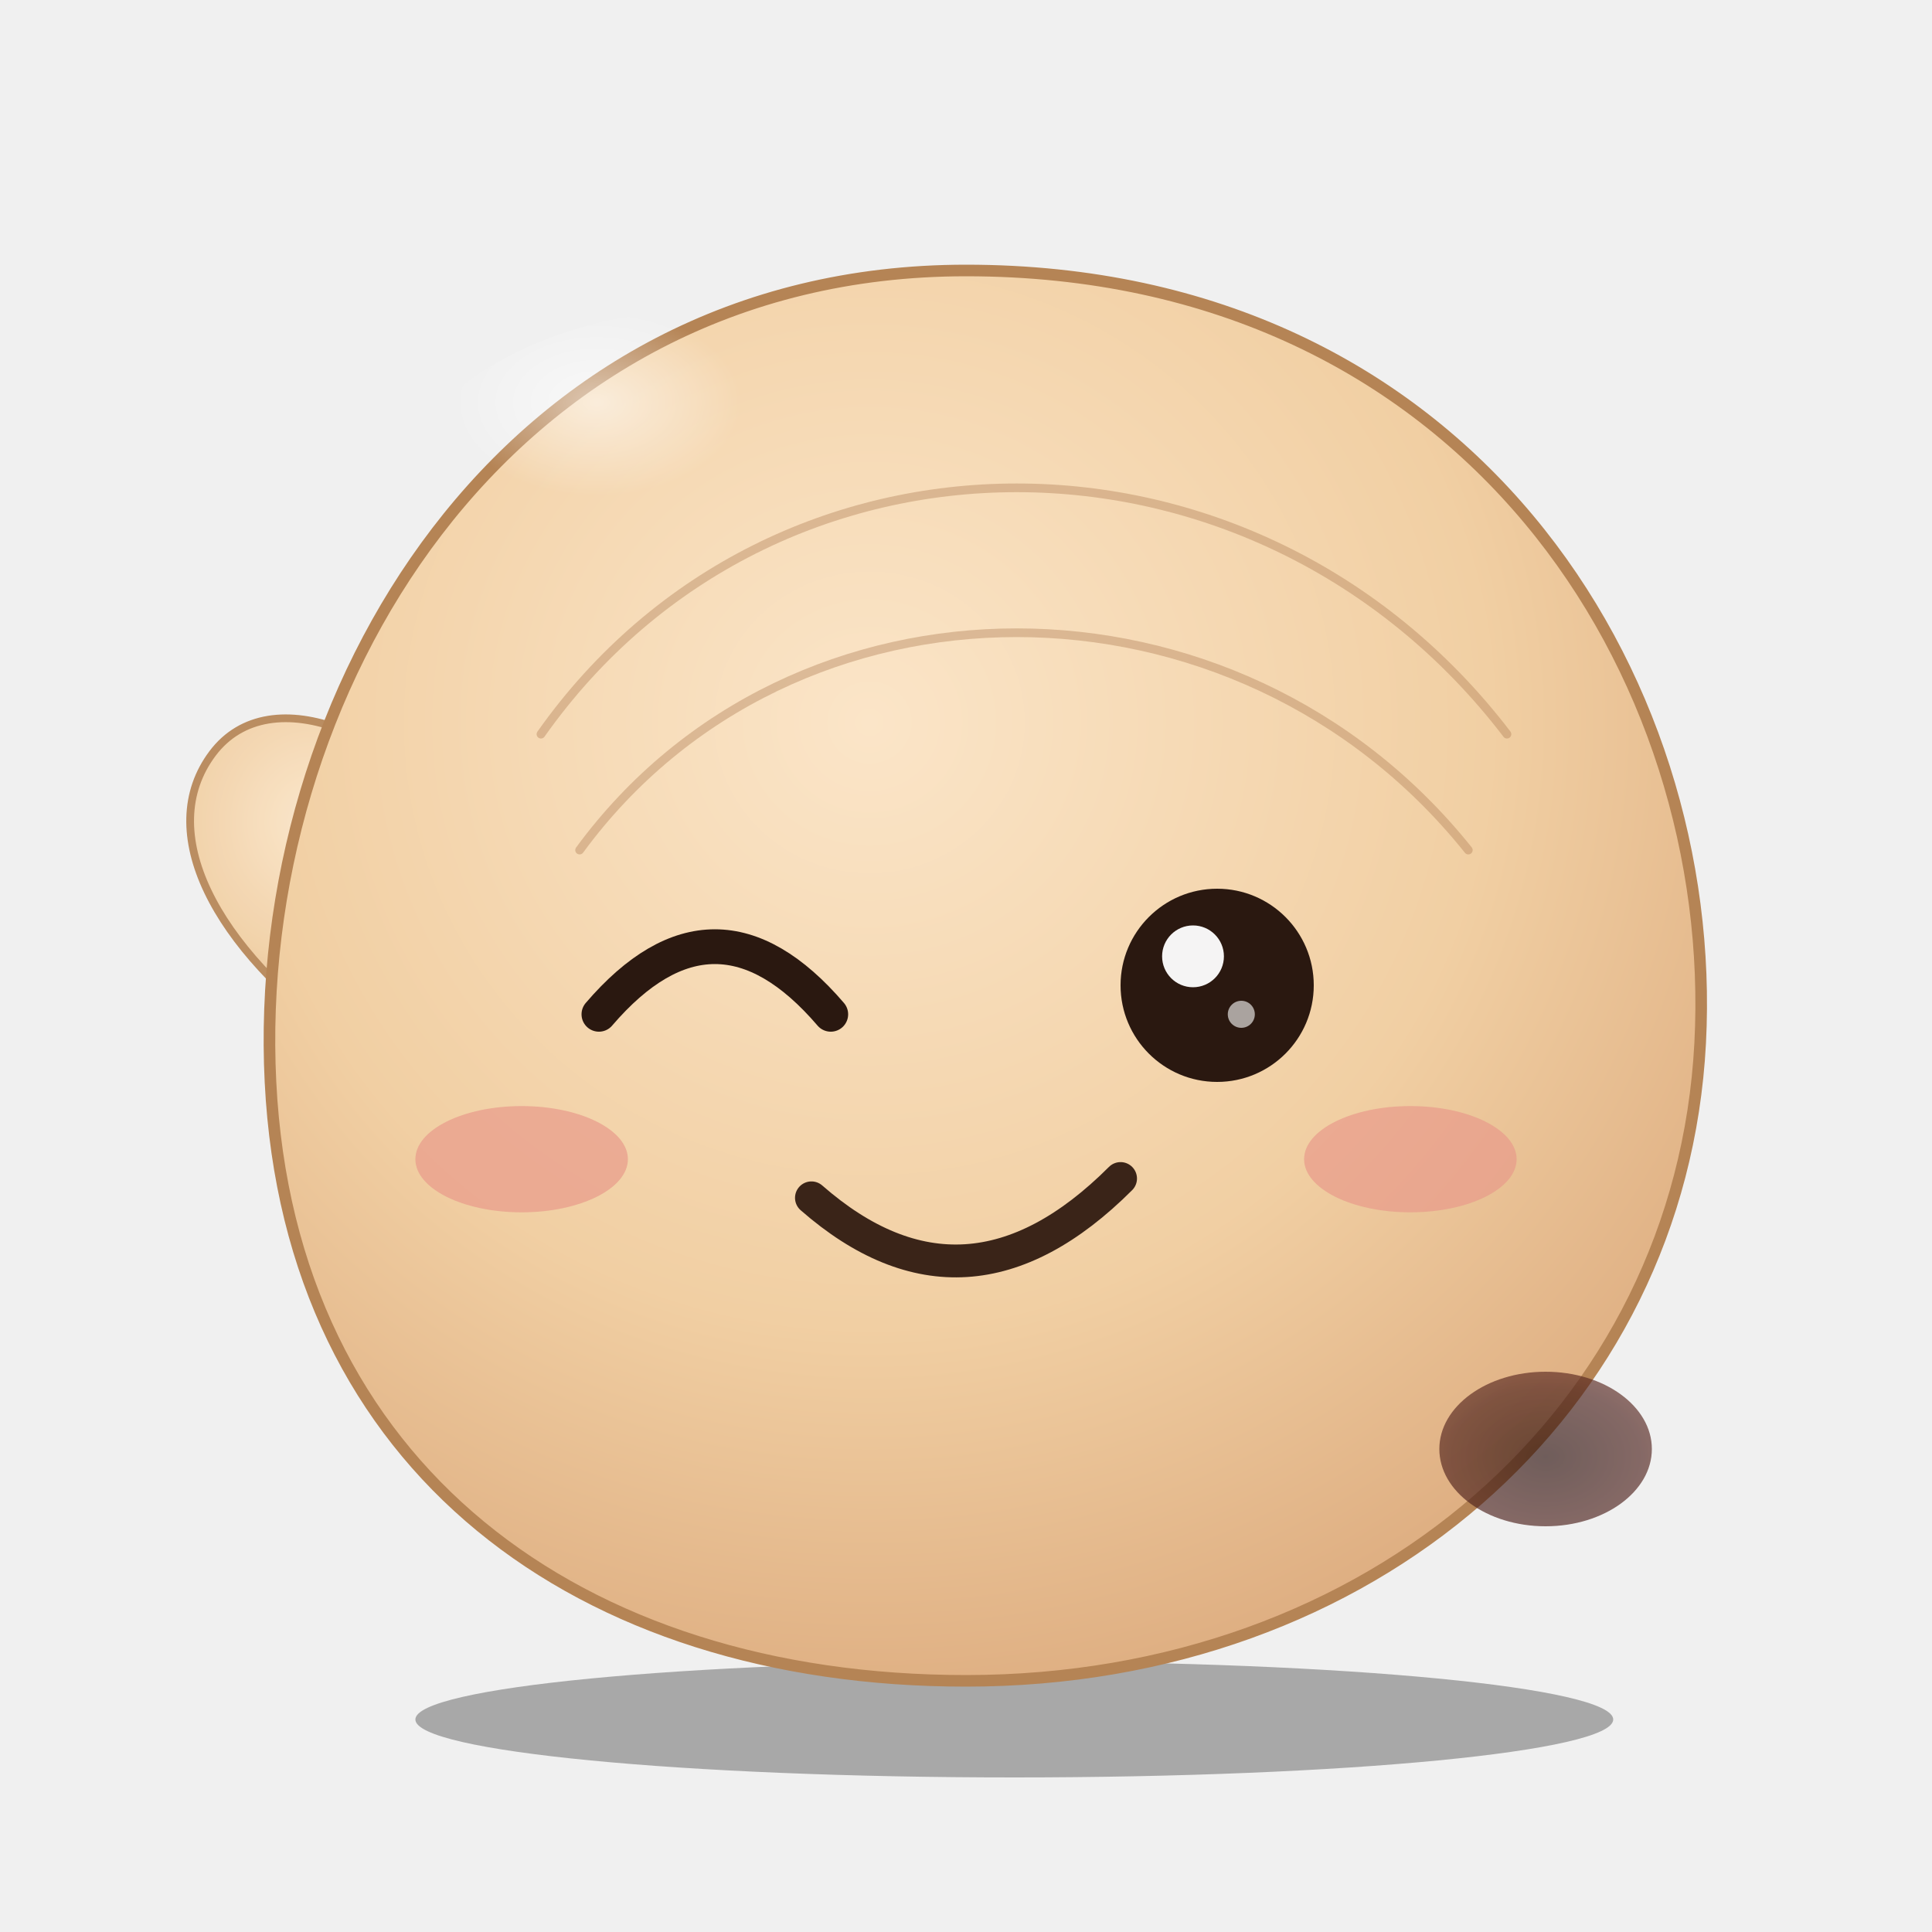
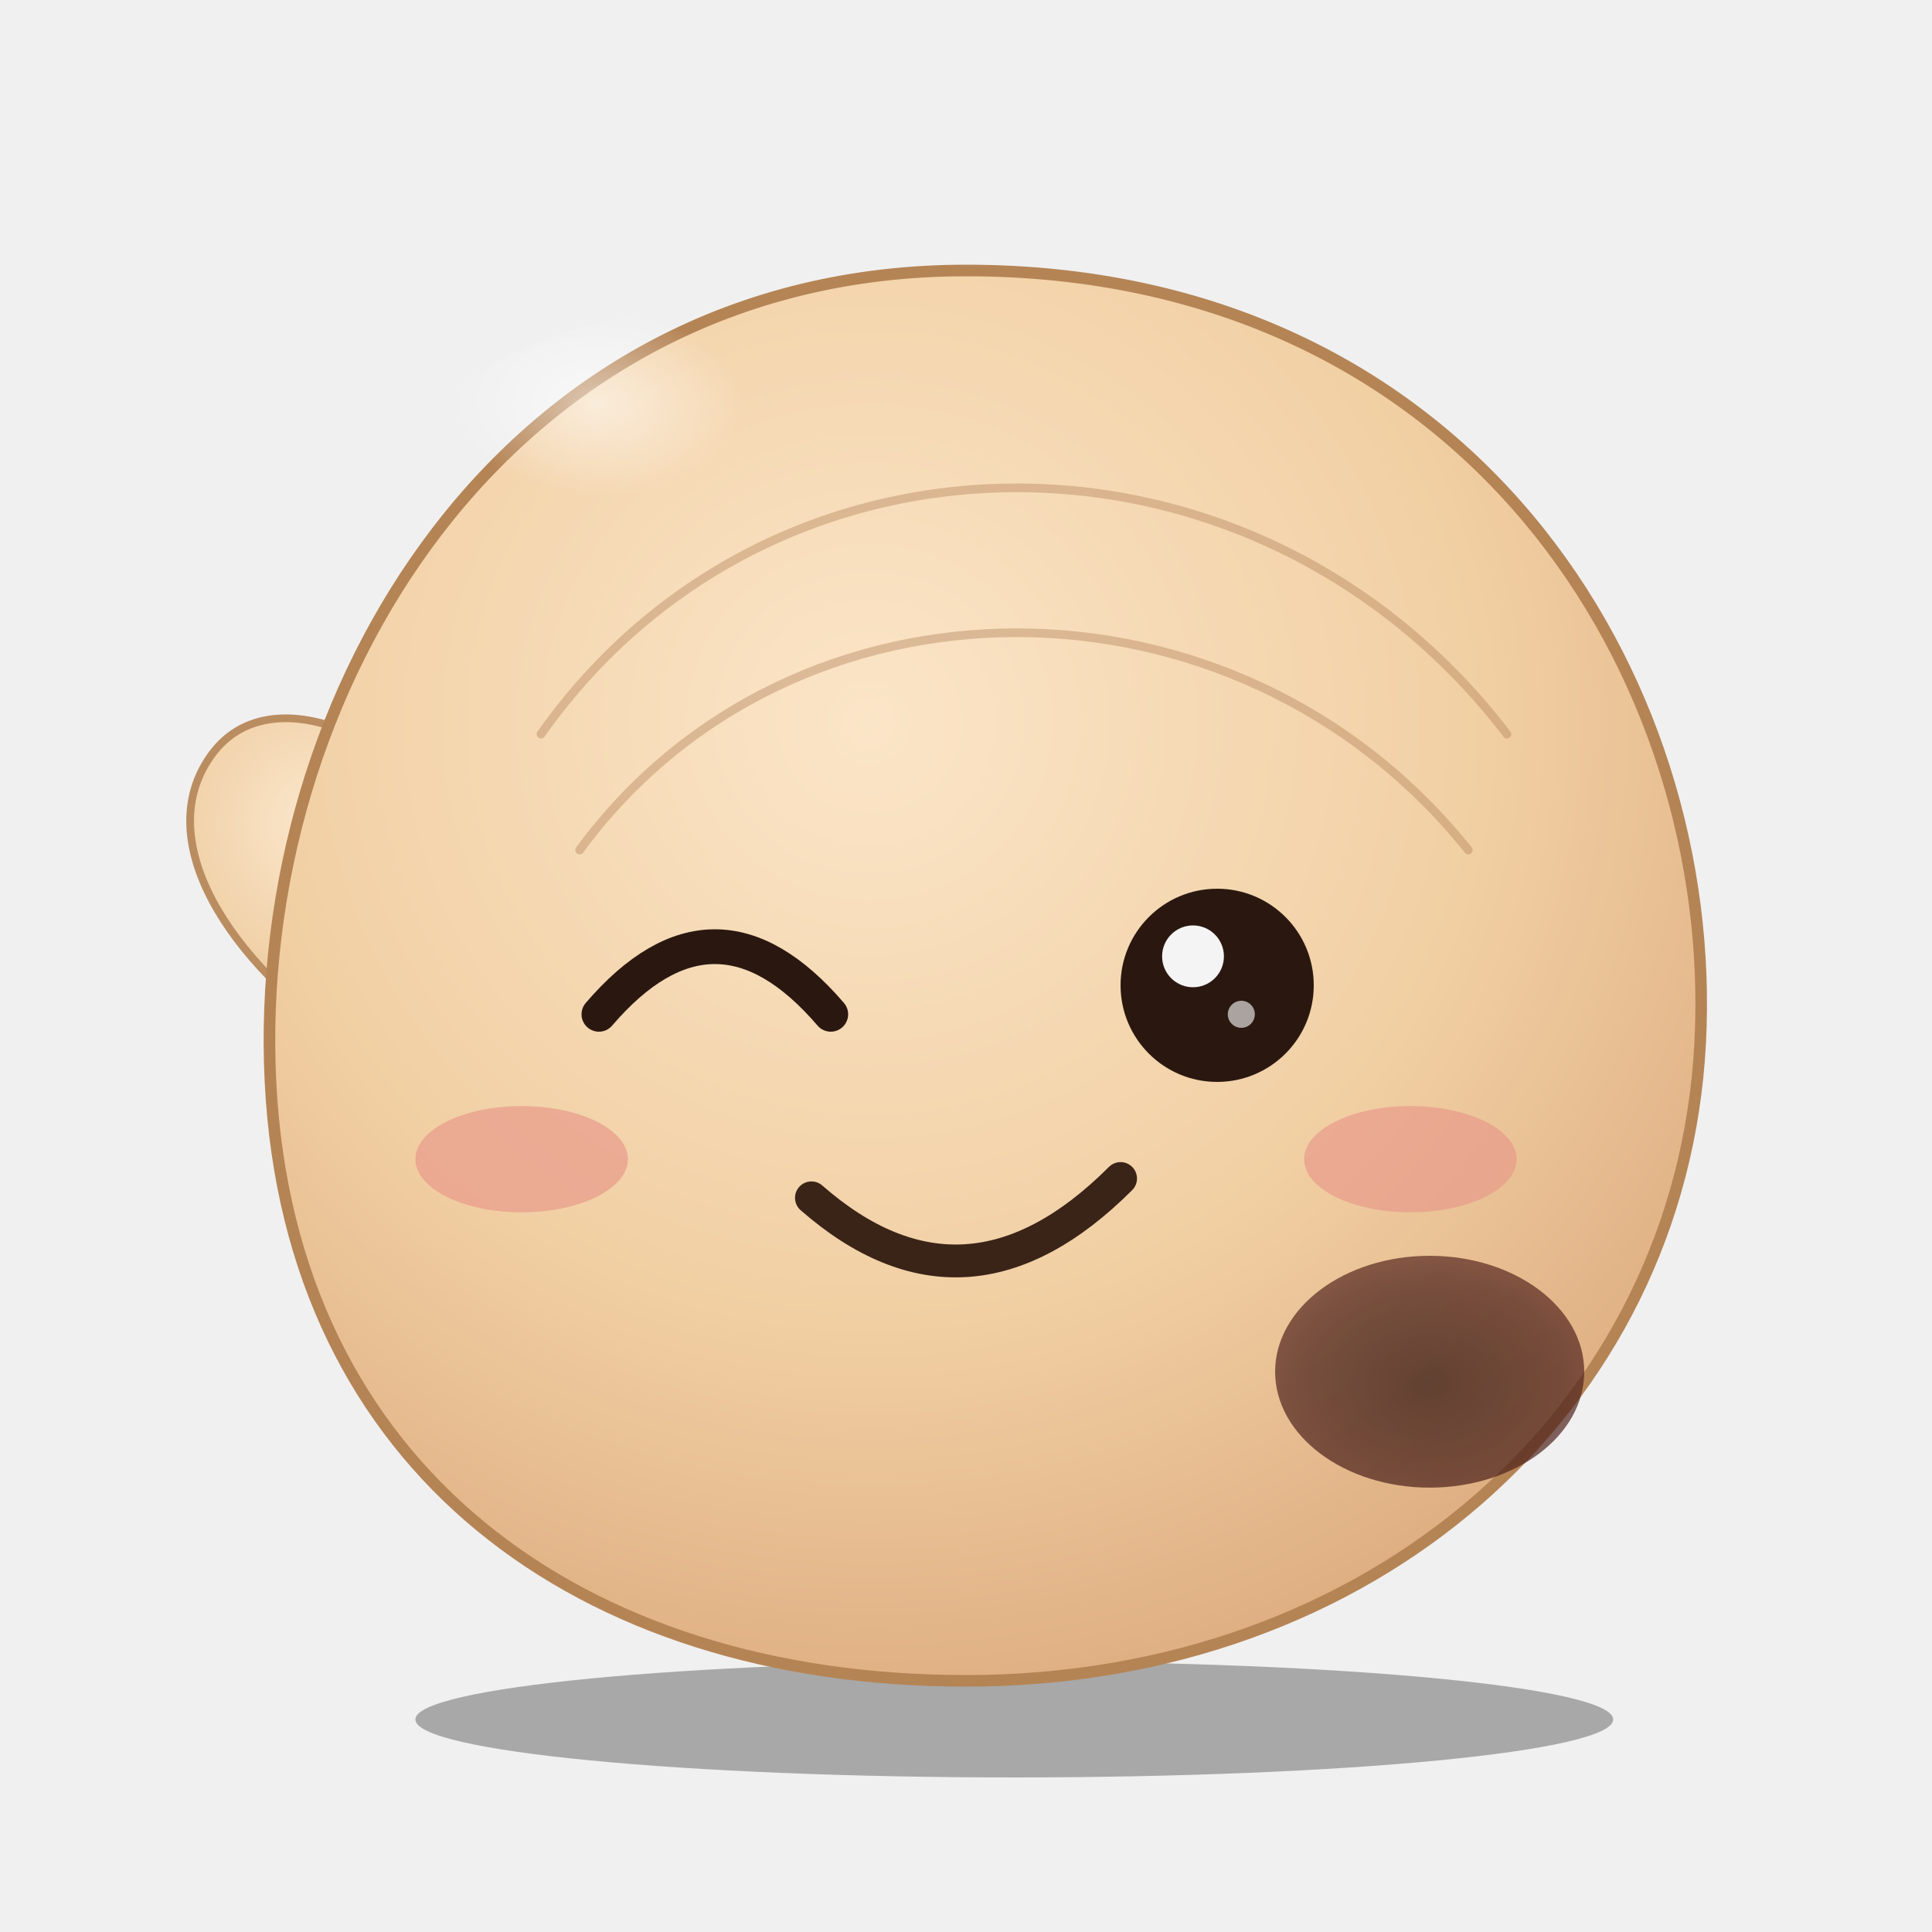
<svg xmlns="http://www.w3.org/2000/svg" viewBox="0 0 200 200" width="200" height="200">
  <defs>
    <radialGradient id="bodyGrad" cx="42%" cy="32%" r="78%">
      <stop offset="0%" stop-color="#fbe5c8" />
      <stop offset="55%" stop-color="#f1cfa3" />
      <stop offset="100%" stop-color="#d9a578" />
    </radialGradient>
    <radialGradient id="apertureGrad" cx="50%" cy="55%" r="55%">
      <stop offset="0%" stop-color="#2a0e0a" />
      <stop offset="80%" stop-color="#4a1f1a" />
      <stop offset="100%" stop-color="#5a2820" />
    </radialGradient>
    <radialGradient id="gleam" cx="32%" cy="22%" r="22%">
      <stop offset="0%" stop-color="#fff" stop-opacity="0.55" />
      <stop offset="100%" stop-color="#fff" stop-opacity="0" />
    </radialGradient>
  </defs>
  <ellipse cx="105" cy="178" rx="62" ry="6" fill="#000" opacity="0.30" />
  <path d="M 36 108 C 22 98, 16 86, 22 78 C 28 70, 42 76, 50 88 Z" fill="url(#bodyGrad)" stroke="#b58455" stroke-width="0.8" opacity="0.92" />
  <path d="M 100 28 C 152 28, 178 70, 176 108 C 174 146, 142 174, 100 174 C 60 174, 30 152, 28 112 C 26 72, 52 28, 100 28 Z" fill="url(#bodyGrad)" stroke="#b58455" stroke-width="1.2" />
  <g fill="none" stroke="#b07e54" stroke-width="0.9" opacity="0.40" stroke-linecap="round">
    <path d="M 56 76  C 80 42, 130 42, 156 76" />
    <path d="M 60 88  C 82 58, 128 58, 152 88" />
  </g>
  <ellipse cx="74" cy="54" rx="34" ry="22" fill="url(#gleam)" />
-   <ellipse cx="160" cy="150" rx="11" ry="8" fill="url(#apertureGrad)" opacity="0.65" />
+   <ellipse cx="148" cy="142" rx="16" ry="12" fill="url(#apertureGrad)" opacity="0.7" />
  <path d="M 62 105 Q 74 91 86 105" fill="none" stroke="#2a1810" stroke-width="3.6" stroke-linecap="round" />
  <circle cx="126" cy="102" r="10" fill="#2a1810" />
  <circle cx="123.5" cy="99" r="3.2" fill="#fff" opacity="0.95" />
  <circle cx="128.5" cy="105" r="1.4" fill="#fff" opacity="0.6" />
  <path d="M 84 124 Q 100 138 116 122" fill="none" stroke="#3a2418" stroke-width="3.4" stroke-linecap="round" />
  <ellipse cx="54" cy="120" rx="11" ry="5.5" fill="#e89a8a" opacity="0.7" />
  <ellipse cx="146" cy="120" rx="11" ry="5.5" fill="#e89a8a" opacity="0.7" />
</svg>
